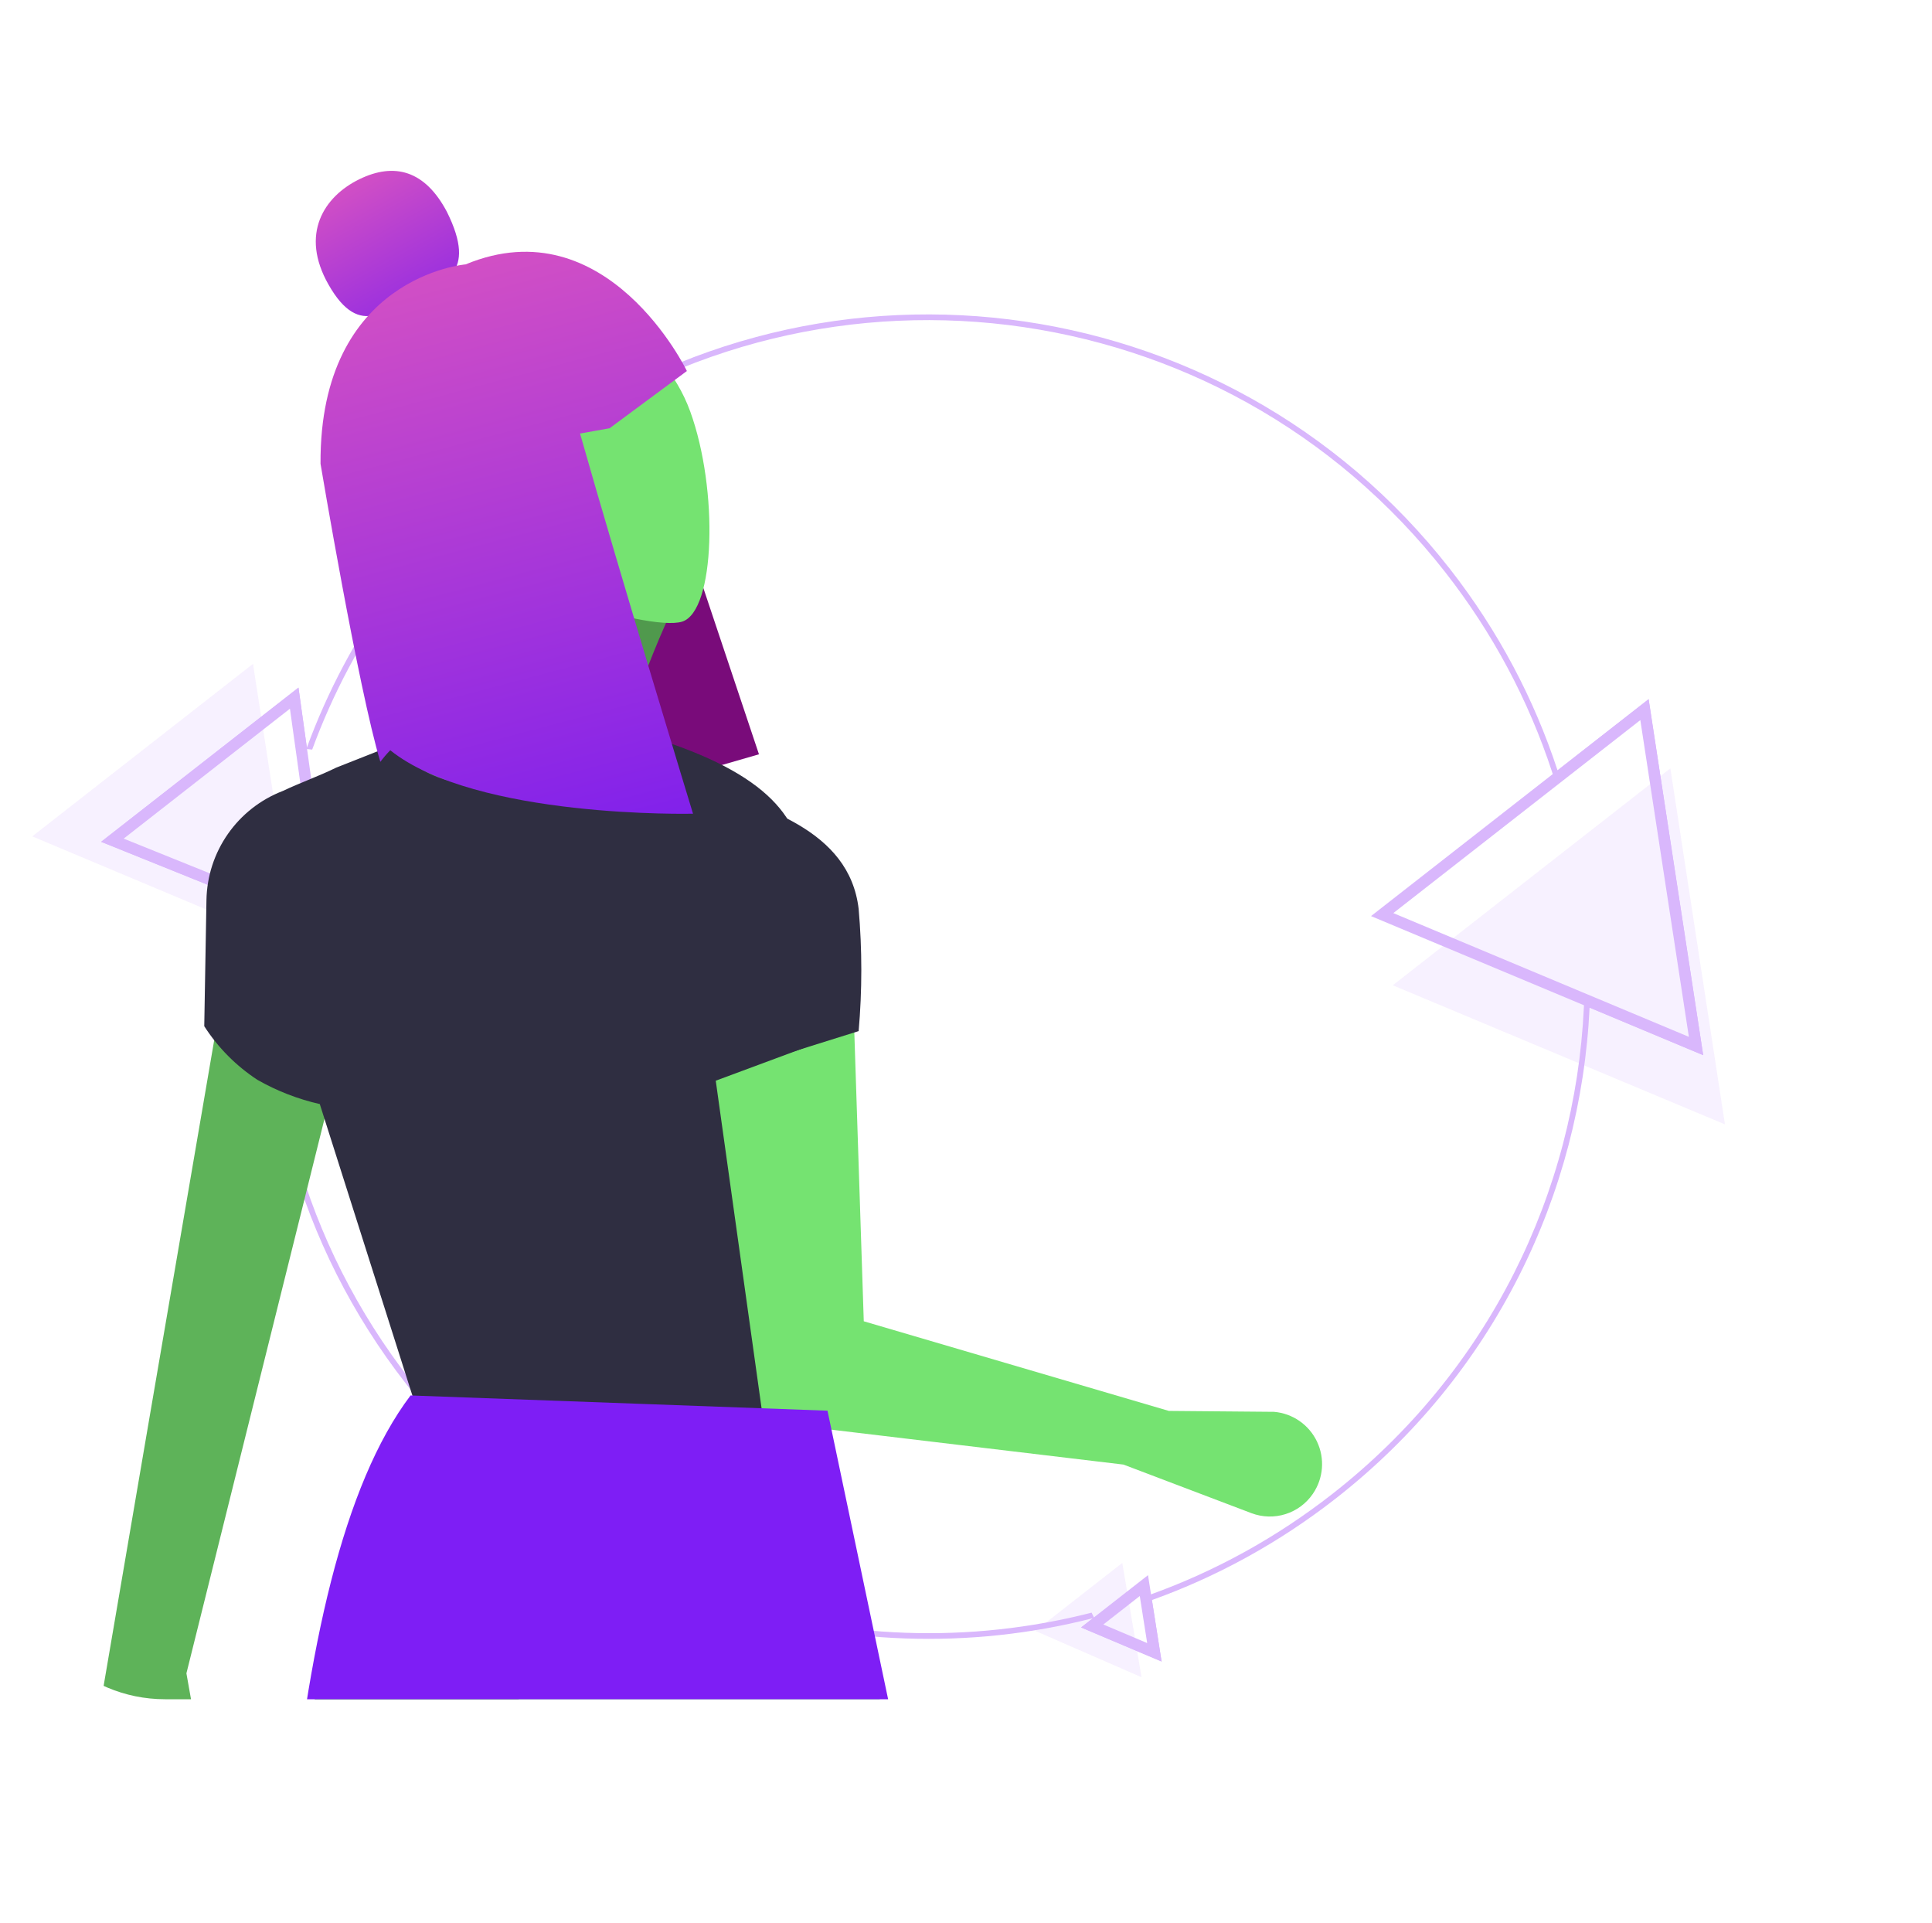
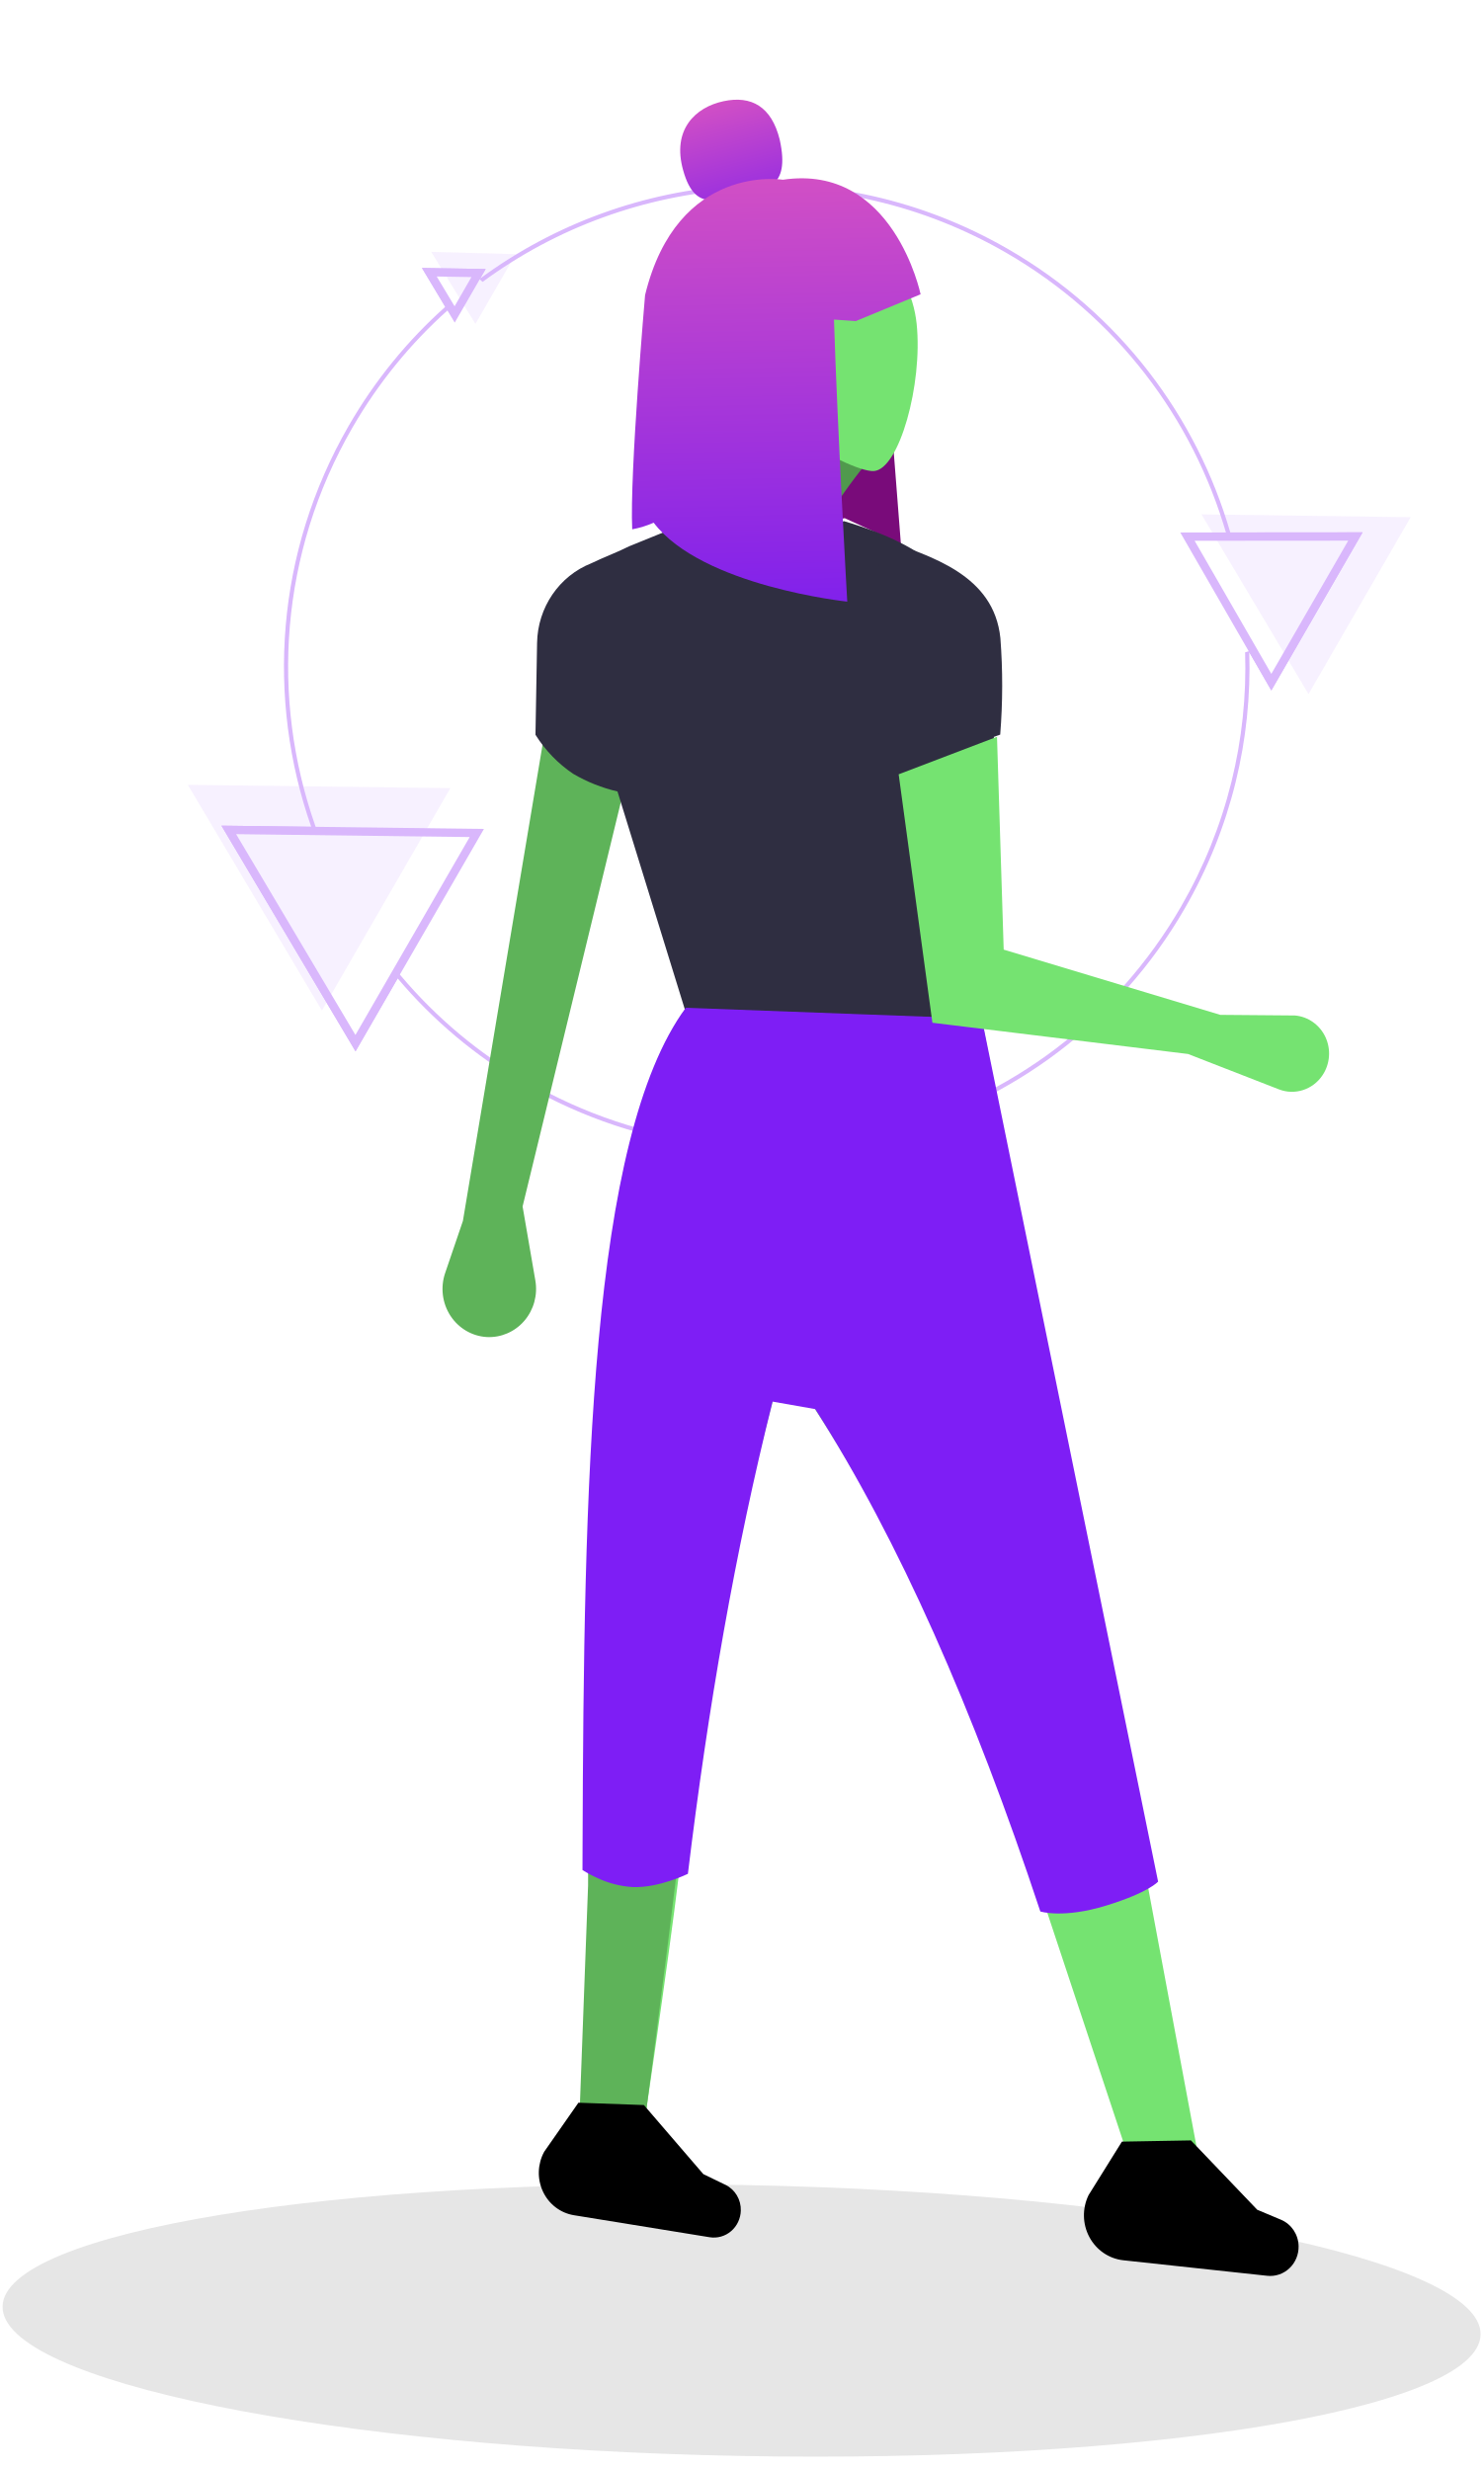
- <svg xmlns="http://www.w3.org/2000/svg" xmlns:xlink="http://www.w3.org/1999/xlink" width="340.067" height="338.393">
+ <svg xmlns="http://www.w3.org/2000/svg" xmlns:xlink="http://www.w3.org/1999/xlink" width="358.097" height="596.368">
  <defs>
    <linearGradient id="linear-gradient" x1=".5" x2=".584" y2="1.487" gradientUnits="objectBoundingBox">
      <stop offset="0" stop-color="#d14fc5" />
      <stop offset="1" stop-color="#8121eb" />
    </linearGradient>
    <linearGradient id="linear-gradient-2" x2=".5" y2="1" xlink:href="#linear-gradient" />
    <clipPath id="clip-path">
-       <rect id="Rectangle_1095" data-name="Rectangle 1095" width="231" height="290" rx="26" transform="translate(0 .384)" style="stroke:#f50c0c;fill:none" />
+       <rect id="Rectangle_1095" data-name="Rectangle 1095" width="231" height="564" rx="26" transform="translate(0 .384)" style="stroke:#f50c0c;fill:none" />
    </clipPath>
    <style>
-             .cls-3{fill:none}.cls-16,.cls-4{fill:#7e0cf5}.cls-4{opacity:.2}.cls-8{fill:#5eb359}.cls-10{fill:#2f2e41}.cls-11{fill:#75e371}.cls-15,.cls-16{stroke:none}
+             .cls-4{fill:none}.cls-16,.cls-5{fill:#7e0cf5}.cls-5{opacity:.2}.cls-9{fill:#5eb359}.cls-10{fill:#2f2e41}.cls-11{fill:#75e371}.cls-15,.cls-16{stroke:none}
        </style>
  </defs>
-   <g id="ilust" transform="translate(35.054 -480.944)">
-     <g id="Group_854" data-name="Group 854" transform="rotate(142 32.197 614.588)" style="opacity:.3">
-       <g id="Union_26" data-name="Union 26" class="cls-3">
+   <g id="Ilust" transform="translate(10.164 -246.185)">
+     <ellipse id="Ellipse_349" data-name="Ellipse 349" cx="178.457" cy="32.707" rx="178.457" ry="32.707" transform="rotate(-178.908 177.358 419.625)" style="fill:#e6e6e6" />
+     <g id="Group_854" data-name="Group 854" transform="rotate(-60 -24.739 297.415)" style="opacity:.3">
+       <g id="Union_26" data-name="Union 26" class="cls-4">
        <path class="cls-15" d="M13.448 120.276a116.351 116.351 0 0 1 6.9-39.593H0L31 25.4l10.6 18.909A116.71 116.71 0 0 1 166.5 9.57L171.824 0l7.476 13.447h-2.656a116.572 116.572 0 0 1 37.459 187.5l16 27.654h-44.085l5.339-9.23a116.565 116.565 0 0 1-177.909-99.095z" transform="translate(-150 404.999)" />
        <path class="cls-16" d="M129.989 235.817c10.938 0 21.76-1.526 32.167-4.537a114.962 114.962 0 0 0 28.674-12.76l1.393 1.35-4.471 7.73h40.61l-15.13-26.154-.376-.651.52-.542a116.343 116.343 0 0 0 13.426-16.89 115.508 115.508 0 0 0 10.12-19.245 114.973 114.973 0 0 0 6.384-21.17 116.443 116.443 0 0 0 2.224-22.672c0-22.91-6.69-45.052-19.348-64.03a116.077 116.077 0 0 0-21.908-24.47 115.491 115.491 0 0 0-28.035-17.413l.4-1.916h.957l-5.772-10.388-4.443 7.997-.401.723-.786-.259C154.55 6.681 142.37 4.735 129.99 4.735c-8.602 0-17.18.95-25.494 2.822a114.92 114.92 0 0 0-23.51 8.055 115.744 115.744 0 0 0-20.916 12.674 116.44 116.44 0 0 0-17.704 16.676l-.932 1.083-.698-1.246-9.733-17.354L1.707 79.683H21.77l-.484 1.34c-4.537 12.565-6.838 25.772-6.838 39.253 0 7.84.79 15.675 2.347 23.287a114.953 114.953 0 0 0 6.732 21.686 115.55 115.55 0 0 0 10.653 19.626 116.376 116.376 0 0 0 14.11 17.1 116.375 116.375 0 0 0 17.1 14.11 115.55 115.55 0 0 0 19.625 10.653 114.952 114.952 0 0 0 21.687 6.732 116.398 116.398 0 0 0 23.287 2.347m0 1c-64.364 0-116.541-52.178-116.541-116.541 0-13.899 2.434-27.233 6.898-39.593H0l31.002-55.282L41.607 44.31C62.979 19.469 94.649 3.735 129.989 3.735c12.755 0 25.03 2.048 36.518 5.836L171.824 0l7.471 13.447h-2.656c41.145 17.99 69.89 59.052 69.89 106.829 0 31.306-12.344 59.73-32.43 80.669l15.996 27.654h-44.077l5.34-9.23c-17.823 11.06-38.851 17.448-61.37 17.448z" transform="translate(-150 404.999)" />
      </g>
-       <path id="Polygon_21" data-name="Polygon 21" class="cls-4" d="m9.712 0 9.712 17.929H0z" transform="translate(16.594 405)" />
-       <path id="Polygon_22" data-name="Polygon 22" class="cls-4" d="m24.653 0 24.653 44.076H0z" transform="translate(39.753 597.741)" />
-       <g id="Polygon_24" data-name="Polygon 24" class="cls-3">
+       <path id="Polygon_21" data-name="Polygon 21" class="cls-5" d="m9.712 0 9.712 17.929H0z" transform="translate(16.594 405)" />
+       <path id="Polygon_22" data-name="Polygon 22" class="cls-5" d="m24.653 0 24.653 44.076H0z" transform="translate(39.753 597.741)" />
+       <g id="Polygon_24" data-name="Polygon 24" class="cls-4">
        <path class="cls-15" d="m22.038 0 22.038 38.1H0z" transform="translate(36.017 595.5)" />
        <path class="cls-16" d="M22.038 3.994 3.468 36.1h37.141L22.04 3.994m0-3.994 22.037 38.1H0L22.038 0z" transform="translate(36.017 595.5)" />
      </g>
-       <g id="Polygon_25" data-name="Polygon 25" class="cls-3">
+       <g id="Polygon_25" data-name="Polygon 25" class="cls-4">
        <path class="cls-15" d="m7.471 0 7.471 13.447H0z" transform="translate(14.353 405)" />
        <path class="cls-16" d="M7.47 4.118 3.4 11.447h8.143L7.471 4.118M7.47 0l7.47 13.447H0L7.47 0z" transform="translate(14.353 405)" />
      </g>
-       <path id="Polygon_23" data-name="Polygon 23" class="cls-4" d="m31 0 31 55.282H0z" transform="translate(-145.518 418.447)" />
-       <g id="Polygon_26" data-name="Polygon 26" class="cls-3">
+       <path id="Polygon_23" data-name="Polygon 23" class="cls-5" d="m31 0 31 55.282H0z" transform="translate(-145.518 418.447)" />
+       <g id="Polygon_26" data-name="Polygon 26" class="cls-4">
        <path class="cls-15" d="m31 0 31 55.282H0z" transform="translate(-150 430.4)" />
        <path class="cls-16" d="M31.003 4.089 3.415 53.282H58.59L31.003 4.09m0-4.089 31.003 55.282H0L31.003 0z" transform="translate(-150 430.4)" />
      </g>
    </g>
-     <g id="Mask_Group_7" data-name="Mask Group 7" transform="translate(-32 489.615)" style="clip-path:url(#clip-path)">
+     <g id="Mask_Group_7" data-name="Mask Group 7" transform="translate(84 251.615)" style="clip-path:url(#clip-path)">
      <g id="Group_685" data-name="Group 685" transform="rotate(1 -913.163 -4818.529)">
-         <path id="Path_6815" data-name="Path 6815" d="m1.4 86.024 22-.41-4.765-79.173L0 0z" transform="rotate(-16.05 189.17 -589.95)" style="fill:#790b7a" />
-         <ellipse id="Ellipse_171" data-name="Ellipse 171" cx="178.457" cy="32.707" rx="178.457" ry="32.707" transform="rotate(-179.908 178.686 284.653)" style="fill:#e6e6e6" />
-         <path id="Path_6803" data-name="Path 6803" class="cls-8" d="M2.767 121.875.86 135.037a11.638 11.638 0 0 0 13.082 13.225 11.623 11.623 0 0 0 9.2-15.716l-6.522-16.921L22.19 8.1 0 0l1.614 71.792z" transform="rotate(10.02 -804.795 774.319)" />
-         <path id="Path_6804" data-name="Path 6804" d="m9.857 59.873 49.856 33.472C53.976 62.894 48.855 28.091 51.223 0L0 9.87c1.824 26.497 18.446 15.264 9.857 50.003z" transform="rotate(19 -113.781 486.927)" style="fill:#50994d" />
-         <path id="Union_11" data-name="Union 11" class="cls-10" d="M38.417 119.164 20.573 66.223a39.942 39.942 0 0 1-11.04-4.066A31.848 31.848 0 0 1 0 52.878v-22.17a20.974 20.974 0 0 1 13.113-19.472C16.044 9.777 19.4 8.53 22.4 6.984l10.012-4.16C42.147 14.051 58.566 9.97 75.5 0c22.238 6 28.81 14.051 29.417 23.559l.928 14.479c10.246 9.944 11.636 24.955 2.937 45.744l2.747 42.863z" transform="translate(119.85 101.786)" />
-         <path id="Path_6806" data-name="Path 6806" class="cls-11" d="m63 81.815 21.306 11.227a9.165 9.165 0 0 0 11.17-2.08 9.234 9.234 0 0 0-5.048-15.134l-18.354-2.415L20.7 51.212 25.293 0 0 6.011l1.02 60.565z" transform="rotate(-8 1225.257 -1417.486)" />
-         <path id="Path_6808" data-name="Path 6808" class="cls-11" d="m0 276.449 14.9-3.412s5.72-42.308 7.991-63.918C27.509 165.171 36.6 123.737 46.5 84.891c24.719 32.9 47.806 76.182 67.363 130.462a289561.3 289561.3 0 0 0 21.454 59.485l17.135-1.864L139 209.057 94.292 1.4 20.867 0C-2.854 32.625.044 119.684 1.375 209.117z" transform="translate(136.494 223.096)" />
-         <path id="Path_6898" data-name="Path 6898" class="cls-8" d="m0 276.323 15.526-2.6s5.092-42.993 7.363-64.6C27.507 165.171 36.6 123.737 46.5 84.891 71.22 117.792 20.865 0 20.865 0-2.856 32.625.043 119.684 1.373 209.117z" transform="translate(136.495 223.096)" />
-         <path id="Path_6814" data-name="Path 6814" d="M26.659 209.057c4.22-39.911 10.355-78.331 18.946-114.35l10.6 1.632c21.219 31.127 40.48 71.756 57.966 120.327 0 0 5.712 1.669 16.312-1.707s12.746-6.005 12.746-6.005L95.817 1.4 22.391 0C-.837 31.948-.829 115.517.432 202.991l.082 5.6a29.678 29.678 0 0 0 3.752 1.873 24.5 24.5 0 0 0 8.815 2.027c6.537.116 13.578-3.434 13.578-3.434z" transform="translate(134.898 219.004)" style="fill:#7e1ef5" />
-         <path id="Path_6809" data-name="Path 6809" d="m12.4 32.13 35.573-4.987a7.033 7.033 0 0 0 5.788-8.827A7.036 7.036 0 0 0 48 13.194l-6.322-.921L21.678 0 5.147 4.418.253 18.946A10.928 10.928 0 0 0 12.4 32.13z" transform="rotate(7 -3875.478 2421.71)" />
-         <path id="Path_6810" data-name="Path 6810" d="m11.768 30.5 33.759-4.743a6.68 6.68 0 0 0 5.495-8.379 6.672 6.672 0 0 0-5.472-4.86l-6-.872L20.578 0 4.889 4.2.241 17.988a10.415 10.415 0 0 0 2.511 9.279 10.311 10.311 0 0 0 9.016 3.233z" transform="rotate(3 -9386.147 2759.678)" />
-         <path id="Path_6811" data-name="Path 6811" class="cls-10" d="m.929 53.225 30.018-9.974a123.354 123.354 0 0 0-.375-21.509C28.692 7.826 13.457 3.8 0 0z" transform="translate(204.085 110.266)" />
-         <path id="Path_6897" data-name="Path 6897" d="M13.02 0c6.918-.012 11.094 3.69 11.367 11.886.115 12.425-6.3 10.959-11.407 10.73S.749 25.731.045 14.3C-.617 4.089 6.1.012 13.02 0z" transform="rotate(-27 89.517 -271.28)" style="fill:url(#linear-gradient)" />
-         <path id="Path_7147" data-name="Path 7147" class="cls-11" d="M22.97 0c12.666-.018 23.878 11.832 23.857 26.471s-7.885 34.546-14 34.251S-.021 41.177 0 26.538 10.305.018 22.97 0z" transform="rotate(-21 175.192 -386.909)" />
-         <path id="Path_6812" data-name="Path 6812" d="M69.994 28.507S64-3.241 37.253.271c0 0-25.4-4.652-33.772 27.264 0 0-3.864 40.015-3.45 53.382a21.722 21.722 0 0 1 2.21-1.517c11.422 15.582 48.566 24.624 48.566 24.624s-1.47-43.766-1.829-69.774l5.265.45z" transform="rotate(-16.05 169.661 -437.704)" style="fill:url(#linear-gradient-2)" />
+         <path id="Path_6815" data-name="Path 6815" d="m.913 66.867 4.918 4.767 3.632-.659 13.446 6.461-4.274-71L0 0z" transform="rotate(-2 964.926 -5252.087)" style="fill:#790b7a" />
+         <path id="Path_6804" data-name="Path 6804" d="m28.056 36.321 27.062-9.116s-6.263.885-3.9-27.205L0 9.87c1.824 26.497 36.645-8.288 28.056 26.451z" transform="rotate(33 -21.288 296.626)" style="fill:#50994d" />
+         <g id="Camisa" transform="matrix(.974 0 0 1 5.338 0)">
+           <path id="Path_6803" data-name="Path 6803" class="cls-9" d="M2.767 121.875.86 135.037a11.638 11.638 0 0 0 13.082 13.225 11.623 11.623 0 0 0 9.2-15.716l-6.522-16.921L22.19 8.1 0 0l1.614 71.792z" transform="rotate(10.02 -804.795 774.319)" />
+           <path id="Union_11" data-name="Union 11" class="cls-10" d="M38.417 119.164 20.573 66.223a39.942 39.942 0 0 1-11.04-4.066A31.848 31.848 0 0 1 0 52.878v-22.17a20.974 20.974 0 0 1 13.113-19.472C16.044 9.777 19.4 8.53 22.4 6.984l10.012-4.16C42.147 14.051 58.566 9.97 75.5 0c22.238 6 28.81 14.051 29.417 23.559l.928 14.479c10.246 9.944 11.636 24.955 2.937 45.744l2.747 42.863z" transform="translate(119.851 101.786)" />
+           <path id="Path_6808" data-name="Path 6808" class="cls-11" d="m0 276.449 14.9-3.412s5.72-42.308 7.991-63.918C27.509 165.171 36.6 123.737 46.5 84.891c24.719 32.9 47.806 76.182 67.363 130.462a289561.3 289561.3 0 0 0 21.454 59.485l17.135-1.864L139 209.057 94.292 1.4 20.867 0C-2.854 32.625.044 119.684 1.375 209.117z" transform="translate(137.428 220.114)" />
+           <path id="Path_6898" data-name="Path 6898" class="cls-9" d="m0 276.323 15.526-2.6s5.092-42.993 7.363-64.6C27.507 165.171 36.6 123.737 46.5 84.891 71.22 117.792 20.865 0 20.865 0-2.856 32.625.043 119.684 1.373 209.117z" transform="translate(136.496 223.095)" />
+           <path id="Path_6814" data-name="Path 6814" d="M26.659 209.057c4.22-39.911 10.355-78.331 18.946-114.35l10.6 1.632c21.219 31.127 40.48 71.756 57.966 120.327 0 0 5.712 1.669 16.312-1.707s12.746-6.005 12.746-6.005L95.817 1.4 22.391 0C-.837 31.948-.829 115.517.432 202.991l.082 5.6a29.678 29.678 0 0 0 3.752 1.873 24.5 24.5 0 0 0 8.815 2.027c6.537.116 13.578-3.434 13.578-3.434z" transform="translate(135.899 219.939)" style="fill:#7e1ef5" />
+           <path id="Path_6809" data-name="Path 6809" d="m12.4 32.13 35.573-4.987a7.033 7.033 0 0 0 5.788-8.827A7.036 7.036 0 0 0 48 13.194l-6.322-.921L21.678 0 5.147 4.418.253 18.946A10.928 10.928 0 0 0 12.4 32.13z" transform="rotate(13 -2000.726 1416.06)" />
+           <path id="Path_6810" data-name="Path 6810" d="m11.768 30.5 33.759-4.743a6.68 6.68 0 0 0 5.495-8.379 6.672 6.672 0 0 0-5.472-4.86l-6-.872L20.578 0 4.889 4.2.241 17.988a10.415 10.415 0 0 0 2.511 9.279 10.311 10.311 0 0 0 9.016 3.233z" transform="rotate(16 -1638.876 712.383)" />
+           <path id="Path_6811" data-name="Path 6811" class="cls-10" d="M.929 57.717 30.947 46.9a145.007 145.007 0 0 0-.375-23.324C28.692 8.487 13.457 4.124 0 0z" transform="translate(204.086 105.774)" />
+           <path id="Path_6806" data-name="Path 6806" class="cls-11" d="m63 81.815 21.306 11.227a9.165 9.165 0 0 0 11.17-2.08 9.234 9.234 0 0 0-5.048-15.134l-18.354-2.415L20.7 51.212 25.293 0 0 6.011l1.02 60.565z" transform="rotate(-8 1225.258 -1417.493)" />
+         </g>
+         <path id="Path_6897" data-name="Path 6897" d="M13.02 0c6.918-.012 11.094 3.69 11.367 11.886.115 12.425-6.3 10.959-11.407 10.73S.749 25.731.045 14.3C-.617 4.089 6.1.012 13.02 0z" transform="rotate(-13 92.992 -665.499)" style="fill:url(#linear-gradient)" />
+         <path id="Path_7147" data-name="Path 7147" class="cls-11" d="M22.97 0c12.666-.018 23.878 11.832 23.857 26.471s-7.885 34.546-14 34.251S-.021 41.177 0 26.538 10.305.018 22.97 0z" transform="rotate(-7 353.602 -1313.04)" />
+         <path id="CabeloFrente" d="M69.994 28.507S64-3.241 37.253.271c0 0-25.4-4.652-33.772 27.264 0 0-4.506 43.127-4.092 56.494A23.463 23.463 0 0 0 4.6 82.523c11.422 15.582 46.395 19.87 46.395 19.87s-1.657-42.136-2.015-68.144l5.265.45z" transform="rotate(-2 662.982 -4064.102)" style="fill:url(#linear-gradient-2)" />
      </g>
    </g>
  </g>
</svg>
